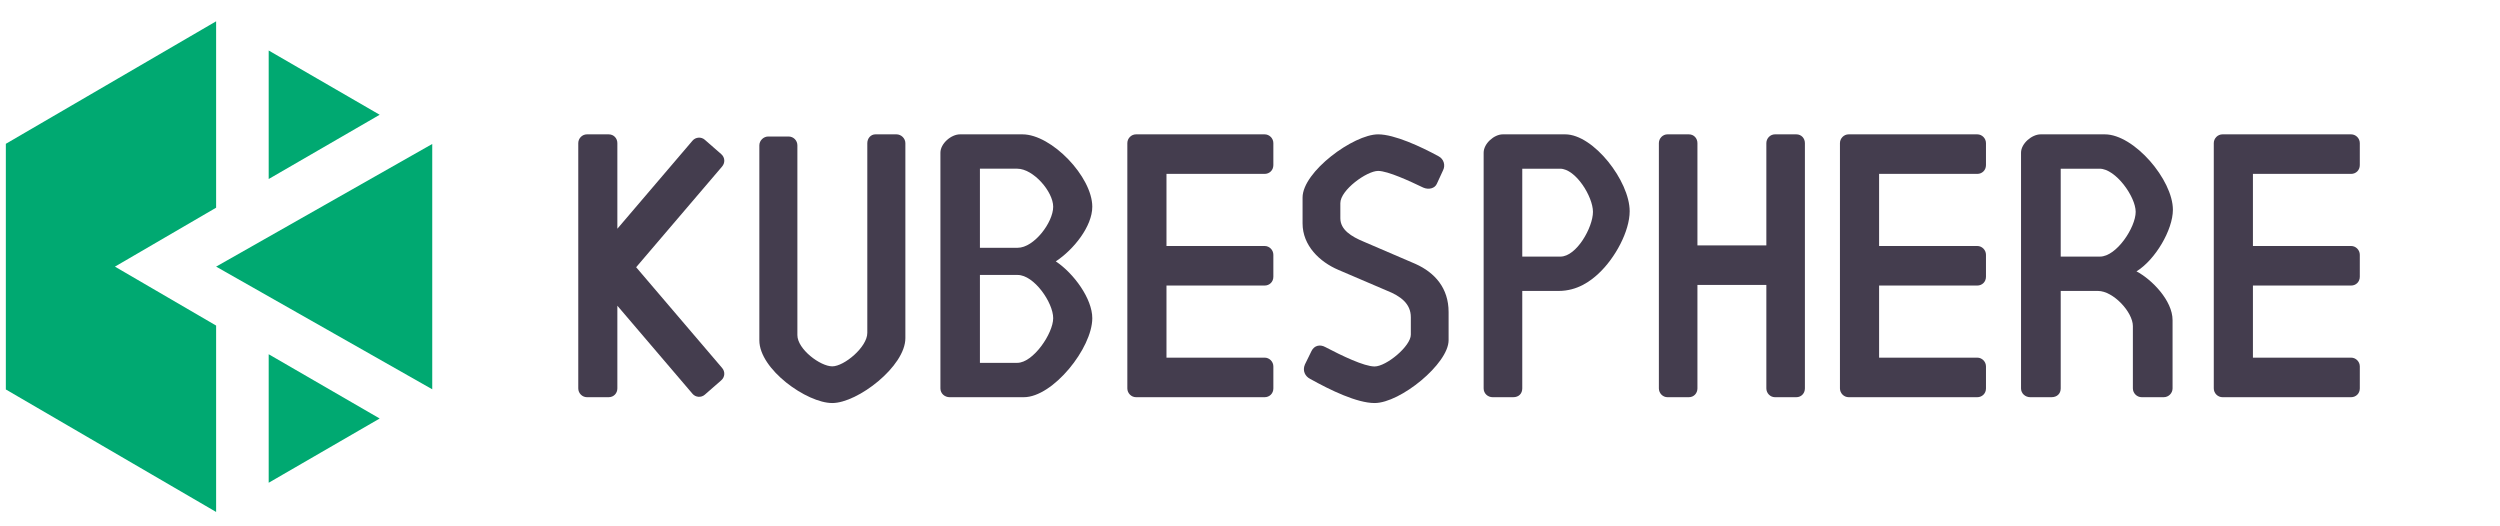
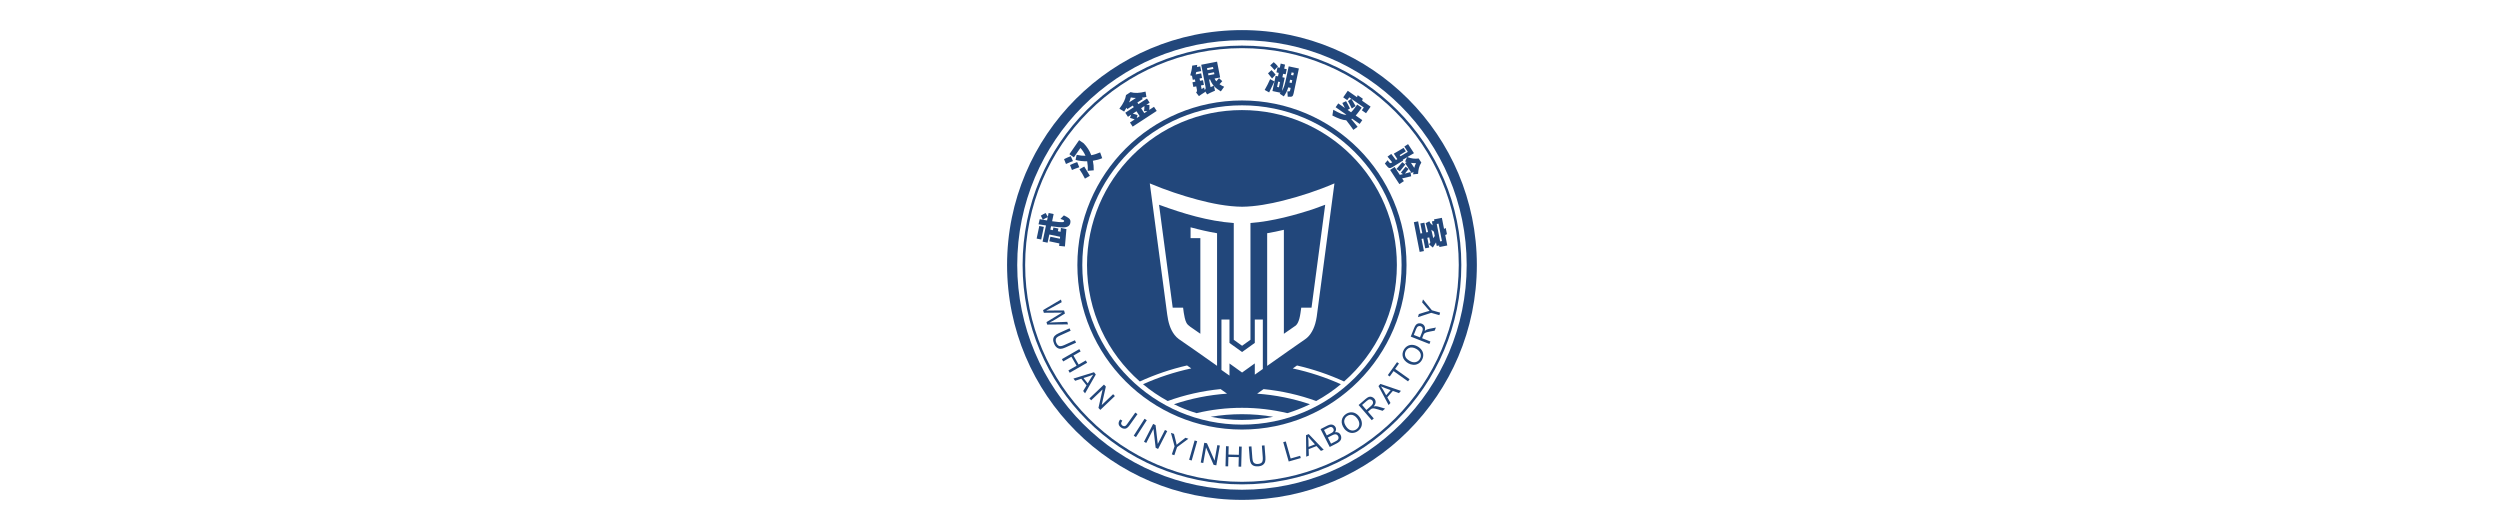
- <svg xmlns="http://www.w3.org/2000/svg" width="428px" height="90px" viewBox="0 0 428 90" version="1.1">
-   <g id="KubeSphere商标®.ai" stroke="none" stroke-width="1" fill="none" fill-rule="evenodd">
-     <g id="编组" transform="translate(98.9996, 22.647)" fill="#443D4E">
-       <path d="M208.534,0.353 L204.869,0.353 C204.067,0.353 203.4,1.037 203.4,1.857 L203.4,19.362 L191.601,19.362 L191.601,1.857 C191.601,1.037 191.001,0.353 190.135,0.353 L186.468,0.353 C185.668,0.353 185,1.037 185,1.857 L185,43.848 C185,44.67 185.668,45.353 186.468,45.353 L190.135,45.353 C191.001,45.353 191.601,44.67 191.601,43.848 L191.601,26.133 L203.4,26.133 L203.4,43.848 C203.4,44.67 204.067,45.353 204.869,45.353 L208.534,45.353 C209.401,45.353 210,44.67 210,43.848 L210,1.857 C210,1.037 209.401,0.353 208.534,0.353" id="Fill-5" />
-       <path d="M119,40.087 C119,39.266 118.323,38.582 117.511,38.582 L100.702,38.583 L100.702,26.238 L117.511,26.238 C118.323,26.238 118.999,25.623 118.999,24.733 L118.999,20.973 C118.999,20.151 118.322,19.467 117.511,19.467 L100.702,19.467 L100.702,7.123 L117.511,7.123 C118.322,7.123 118.999,6.508 118.999,5.619 L118.999,1.858 C118.999,1.036 118.322,0.353 117.511,0.353 L99.215,0.353 C99.214,0.353 99.214,0.353 99.213,0.353 L95.49,0.353 C94.677,0.353 94,1.036 94,1.857 L94,43.848 C94,44.669 94.677,45.353 95.49,45.353 L97.103,45.353 L97.106,45.353 L117.511,45.353 C118.323,45.353 119,44.737 119,43.848 L119,40.087 Z" id="Fill-7" />
-       <path d="M241,40.087 C241,39.266 240.323,38.582 239.511,38.582 L222.702,38.583 L222.702,26.238 L239.511,26.238 C240.322,26.238 240.999,25.623 240.999,24.733 L240.999,20.973 C240.999,20.151 240.322,19.467 239.511,19.467 L222.702,19.467 L222.702,7.123 L239.511,7.123 C240.322,7.123 240.999,6.508 240.999,5.619 L240.999,1.858 C240.999,1.036 240.322,0.353 239.511,0.353 L221.215,0.353 C221.214,0.353 221.214,0.353 221.213,0.353 L217.49,0.353 C216.677,0.353 216,1.036 216,1.857 L216,43.848 C216,44.669 216.677,45.353 217.49,45.353 L219.103,45.353 L219.106,45.353 L239.511,45.353 C240.323,45.353 241,44.737 241,43.848 L241,40.087 Z" id="Fill-9" />
-       <path d="M305,40.087 C305,39.266 304.323,38.582 303.511,38.582 L286.702,38.583 L286.702,26.238 L303.511,26.238 C304.323,26.238 304.999,25.623 304.999,24.733 L304.999,20.973 C304.999,20.151 304.322,19.467 303.511,19.467 L286.702,19.467 L286.702,7.123 L303.511,7.123 C304.322,7.123 304.999,6.508 304.999,5.619 L304.999,1.858 C304.999,1.036 304.322,0.353 303.511,0.353 L285.215,0.353 C285.214,0.353 285.214,0.353 285.213,0.353 L281.49,0.353 C280.678,0.353 280,1.036 280,1.857 L280,43.848 C280,44.669 280.678,45.353 281.49,45.353 L283.103,45.353 L283.106,45.353 L303.511,45.353 C304.323,45.353 305,44.737 305,43.848 L305,40.087 Z" id="Fill-11" />
-       <path d="M130.467,12.125 L130.467,14.711 C130.467,16.685 132.334,17.841 134.467,18.726 L143.333,22.536 C146.667,24.034 149,26.687 149,30.77 L149,35.601 C149,39.616 140.733,46.353 136.332,46.353 C133.334,46.353 128.801,44.175 125.269,42.202 C124.467,41.794 123.934,40.84 124.401,39.752 L125.535,37.438 C126.001,36.486 127.001,36.281 127.868,36.758 C130.734,38.255 134.533,40.092 136.332,40.092 C138.333,40.092 142.534,36.622 142.534,34.648 L142.534,31.655 C142.534,29.341 140.8,28.048 138.401,27.096 L130.134,23.557 C126.934,22.196 124,19.406 124,15.596 L124,11.173 C124,6.749 132.733,0.353 136.934,0.353 C139.734,0.353 144.267,2.462 147.267,4.096 C148.2,4.573 148.467,5.661 148.066,6.477 L147,8.791 C146.667,9.607 145.6,9.88 144.667,9.471 C142.4,8.383 138.6,6.614 136.934,6.614 C135,6.614 130.467,9.88 130.467,12.125" id="Fill-13" />
-       <path d="M260.453,6.235 L253.795,6.235 L253.795,21.281 L260.521,21.281 C263.335,21.281 266.629,16.289 266.629,13.621 C266.629,11.023 263.197,6.235 260.453,6.235 M260.178,27.162 L253.795,27.162 L253.795,43.85 C253.795,44.738 253.177,45.353 252.215,45.353 L248.579,45.353 C247.755,45.353 247,44.738 247,43.85 L247,3.499 C247,1.927 248.854,0.353 250.364,0.353 L261.345,0.353 C266.354,0.353 273,8.138 273,13.267 C273,16.687 269.993,21.827 266.767,23.811 C269.375,25.178 272.943,28.803 272.943,32.155 L272.943,43.85 C272.943,44.67 272.258,45.353 271.433,45.353 L267.659,45.353 C266.835,45.353 266.149,44.67 266.149,43.85 L266.149,33.18 C266.149,30.786 262.787,27.162 260.178,27.162" id="Fill-15" />
-       <path d="M168.088,6.235 L161.612,6.235 L161.612,21.281 L168.154,21.281 C170.893,21.281 173.715,16.289 173.715,13.621 C173.715,11.023 170.758,6.235 168.088,6.235 M167.821,27.162 L161.612,27.162 L161.612,43.85 C161.612,44.738 161.01,45.353 160.075,45.353 L156.536,45.353 C155.735,45.353 155,44.738 155,43.85 L155,3.499 C155,1.927 156.804,0.353 158.273,0.353 L168.957,0.353 C173.83,0.353 180,8.381 180,13.509 C180,16.929 177.527,21.529 174.67,24.189 C173.265,25.497 171.034,27.162 167.821,27.162" id="Fill-17" />
-       <path d="M43.484,46.353 C39.136,46.353 31,40.59 31,35.616 L31,2.237 C31,1.409 31.722,0.723 32.518,0.723 L36.003,0.723 C36.854,0.723 37.512,1.409 37.512,2.237 L37.512,34.722 C37.512,37.14 41.442,40.071 43.484,40.071 C45.527,40.071 49.483,36.769 49.483,34.351 L49.483,1.867 C49.483,1.038 50.075,0.353 50.87,0.353 L54.483,0.353 C55.279,0.353 56,1.038 56,1.867 L56,35.246 C56,40.071 47.827,46.353 43.484,46.353" id="Fill-19" />
-       <path d="M75.158,39.472 L68.763,39.472 L68.763,24.426 L75.225,24.426 C78.027,24.426 81.306,29.155 81.306,31.822 C81.306,34.422 77.89,39.472 75.158,39.472 L75.158,39.472 Z M68.763,6.234 L75.158,6.234 C77.89,6.234 81.306,10.151 81.306,12.751 C81.306,15.418 78.027,19.773 75.225,19.773 L68.763,19.773 L68.763,6.234 Z M81.752,22.1 C84.865,20.048 88,16.061 88,12.751 C88,7.622 81.033,0.353 76.046,0.353 L65.347,0.353 C63.845,0.353 62,1.926 62,3.498 L62,19.986 L62,42.207 L62,43.85 C62,44.739 62.752,45.353 63.572,45.353 L65.347,45.353 L67.192,45.353 L76.277,45.353 C81.263,45.353 88,36.952 88,31.822 C88,28.514 84.865,24.176 81.752,22.1 L81.752,22.1 Z" id="Fill-21" />
-       <path d="M9.909,23.102 L24.626,5.859 C25.156,5.237 25.139,4.318 24.473,3.737 L21.659,1.279 C21.045,0.741 20.091,0.812 19.561,1.434 L6.692,16.512 L6.692,1.858 C6.692,1.037 6.084,0.353 5.205,0.353 L1.487,0.353 C0.676,0.353 0,1.037 0,1.858 L0,43.85 C0,44.67 0.676,45.353 1.487,45.353 L5.205,45.353 C6.084,45.353 6.692,44.67 6.692,43.85 L6.692,29.692 L19.561,44.772 C20.091,45.392 21.045,45.463 21.659,44.926 L24.473,42.468 C25.139,41.886 25.156,40.967 24.626,40.347 L9.909,23.102 Z" id="Fill-23" />
-     </g>
-     <polygon id="Fill-1" fill="#00A971" points="65 71.647 46 60.647 46 82.647" />
-     <polygon id="Fill-2" fill="#00A971" points="65 19.647 46 8.647 46 30.647" />
-     <polygon id="Fill-3" fill="#00A971" points="19.678 45.647 37 35.556 37 3.647 1 24.62 1 66.675 37 87.647 37 55.739" />
-     <polygon id="Fill-4" fill="#00A971" points="37 45.647 74 66.647 74 24.647" />
+ <svg xmlns="http://www.w3.org/2000/svg" xml:space="preserve" width="428mm" height="90mm" version="1.1" style="shape-rendering:geometricPrecision; text-rendering:geometricPrecision; image-rendering:optimizeQuality; fill-rule:evenodd; clip-rule:evenodd" viewBox="0 0 42800 9000">
+   <defs>
+     <style type="text/css">
+    
+     .fil0 {fill:#22477B}
+     .fil1 {fill:#22477B;fill-rule:nonzero}
+    
+   </style>
+   </defs>
+   <g id="图层_x0020_1">
+     <path class="fil0" d="M20911.34 5470.99l137.45 0 0 400.51 215.95 154.92 217.48 -156.02 0 -399.41 137.45 0 0 300.8 0 350.98 0 194.39 -137.45 96.98 0 -192.67 -217.63 156.28 -215.8 -155.02 0 207.97 -137.45 -97.03 0 -209.67 0 -351.11 0 -301.9zm210.64 346.25l0 -1999.12c-440.65,-32.39 -866.74,-161.27 -1279.38,-312.9 78.16,587.43 156.39,1174.87 234.15,1762.36l177.9 0c7.61,57.44 13.77,115.7 27.63,172 18.48,75.05 31.51,110.3 94.48,153.96 57.83,39.98 115.57,80.1 173.26,120.35l0 -1637.39 -167.3 0 0 -185c149.2,40.63 300.85,75.69 453.28,101.36 0,756.7 0,1513.41 0,2270.11l0 0 -8.87 -6.26 -0.01 -0.01 -8.87 -6.27 0 -0.01 -8.88 -6.26 0 -0.01 -8.87 -6.26 0 -0.01 -8.87 -6.27 -0.01 0 -8.88 -6.27 0 0 -8.87 -6.27 -0.01 0 -8.87 -6.27 0 0c-193.67,-136.75 -387.96,-273.49 -583.45,-407.61 -26.85,-18.49 -53.45,-46.47 -73.73,-72.16 -76.98,-99.08 -108.48,-224.59 -124.96,-346.87l-15.7 -118.58c-93.9,-709.32 -188.46,-1418.6 -282.78,-2127.9l0 0 0.66 0.29 0 0 1.96 0.84 0.01 0 3.22 1.38 0.01 0 4.47 1.9 0.01 0 5.7 2.41 0 0c255.21,106.95 535.92,201.75 800.25,271.79 248.21,65.67 507.7,118.22 764.3,121.08 228.45,-2.54 475.06,-48.16 698.77,-104.2 299.09,-74.92 598.57,-173.55 881.84,-295.49 -101.98,760.38 -202.29,1521.05 -303.12,2281.59 -4.67,35.33 -15.96,85.86 -25.65,119.32 -18.01,62.14 -43.62,121.84 -81.15,175.43 -28.59,40.05 -55.65,67.38 -95.41,94.66 -183.11,125.93 -364.49,254.62 -546.13,382.62 -33.39,23.55 -66.78,47.09 -100.17,70.65l0 0 0 -132.74 0 -138.82 0 -76.63 0 -1922.9c96.08,-16.18 192.14,-36.22 285.98,-58.59l0 1780.43c88.37,-61.94 161.75,-113.11 205.95,-143.41 30.54,-27.43 48.94,-79.01 59.48,-117.6 15.83,-58.09 23.13,-126.55 31.75,-186.11l176.11 0c49.2,-371.01 166.51,-1253.55 234.17,-1762.42l-188.43 69.24c-304.38,101.81 -715.31,216.1 -1090.99,243.71l0 1998.8 -143.22 102.75 -142.76 -102.42zm140.21 -3932.64c1464.78,0 2652.31,1187.51 2652.31,2652.39 0,794.86 -349.79,1507.98 -903.71,1994.1 -256.56,-117.36 -526.2,-209.68 -806.01,-274 -24.27,16.9 -48.51,33.84 -72.74,50.81 286.19,61.42 561.88,152.52 823.94,270.07 -130.92,108.76 -272.45,205.19 -422.85,287.45 -286.37,-103.49 -588.14,-172.99 -900.79,-203.84l-109.96 78.19c313.5,22.15 616.45,84 904.22,180.75 -123.71,60.56 -252.82,111.75 -386.42,152.72 -250.18,-59.8 -510.58,-91.41 -778.04,-91.41 -267.44,0 -527.85,31.61 -778.01,91.4 -133.59,-40.97 -262.71,-92.16 -386.42,-152.72 289.4,-97.3 594.16,-159.3 909.56,-181.11l-110.57 -78.28c-314.34,30.61 -617.71,100.28 -905.52,204.29 -150.4,-82.26 -291.94,-178.68 -422.86,-287.45 262.9,-117.92 539.51,-209.22 826.68,-270.64 -24.24,-16.97 -48.5,-33.92 -72.77,-50.85 -280.78,64.34 -551.33,156.87 -808.72,274.61 -553.94,-486.12 -903.72,-1199.23 -903.72,-1994.09 0,-1464.88 1187.52,-2652.39 2652.4,-2652.39zm535.42 5250.61c-172.92,35.48 -352,54.09 -535.42,54.09 -183.43,0 -362.53,-18.61 -535.47,-54.09 174.39,-29.16 353.21,-44.37 535.42,-44.37 182.23,0 361.06,15.21 535.47,44.37z" />
+     <path class="fil1" d="M21263.01 780.77c1036.65,0 1975.32,420.46 2654.85,1100.07 679.56,679.67 1099.95,1618.53 1099.95,2655.25 0,1036.86 -420.41,1975.97 -1100.01,2655.86 -679.57,679.85 -1618.22,1100.49 -2654.79,1100.49 -1037.16,0 -1976.06,-420.56 -2655.72,-1100.28 -679.82,-679.89 -1100.29,-1619.08 -1100.29,-2656.07 0,-1036.79 420.44,-1975.71 1100.24,-2655.38 679.66,-679.54 1618.58,-1099.94 2655.77,-1099.94zm2623.91 1131.01c-671.6,-671.7 -1599.34,-1087.26 -2623.91,-1087.26 -1025.11,0 -1953.09,415.5 -2624.84,1087.12 -671.87,671.76 -1087.42,1599.73 -1087.42,2624.45 0,1024.91 415.57,1953.17 1087.48,2625.14 671.74,671.8 1599.7,1087.45 2624.78,1087.45 1024.6,0 1952.31,-415.67 2623.86,-1087.5 671.68,-671.96 1087.19,-1600.19 1087.19,-2625.09 0,-1024.65 -415.49,-1952.57 -1087.14,-2624.31z" />
+     <path class="fil0" d="M21262.75 1720.02c1555.46,0 2816.92,1260.78 2816.92,2816.93 0,1554.76 -1261.46,2816.92 -2816.92,2816.92 -1556.14,0 -2818.13,-1262.16 -2818.13,-2816.92 0,-1556.15 1261.99,-2816.93 2818.13,-2816.93zm0 83.3l0 0c-1509.52,0 -2733.8,1224.28 -2733.8,2733.63 0,1508.82 1224.28,2732.42 2733.8,2732.42 1508.14,0 2732.41,-1223.6 2732.41,-2732.42 0,-1509.35 -1224.27,-2733.63 -2732.41,-2733.63z" />
+     <path class="fil0" d="M21262.75 515.28c2220.39,0 4020.98,1800.59 4020.98,4021.67 0,2219.87 -1800.59,4020.97 -4020.98,4020.97 -2221.08,0 -4021.66,-1801.1 -4021.66,-4020.97 0,-2221.08 1800.58,-4021.67 4021.66,-4021.67zm0 173.65l0 0c-2124.91,0 -3847.85,1722.59 -3847.85,3848.02 0,2124.22 1722.94,3847.32 3847.85,3847.32 2123.88,0 3846.81,-1723.1 3846.81,-3847.32 0,-2125.43 -1722.93,-3848.02 -3846.81,-3848.02z" />
+     <path class="fil1" d="M18154.54 3746.93c9.11,3.67 29.16,10.77 42.47,16.49 19.8,8.29 22.7,16.45 21.19,23.68 -1.31,6.09 -7.31,15.31 -34.87,16.45 -25.81,0.94 -76.87,-2.24 -171.1,-15.75l25.96 -123.02 -85.7 -18.12 -13.75 65.15 -38.02 -65.03c-17.3,7.43 -57.93,29.1 -81.74,45.56l34.31 68.87c21.55,-14.04 60.71,-34.29 84.14,-43.27l-11.84 56.17 -2.82 -0.57c-53.93,-9.06 -89.09,-15.88 -122.85,-21.27l-20.78 87.46 128.32 20.12 -58.51 277.22 85.74 18.09 29.6 -140.25 184.78 39 -3.47 32.99 -162.57 -34.34 -18.86 78.59 172.53 36.42 -4.81 42.01 99.65 10 25.57 -297.54 -94.56 -19.97c-0.9,17.84 -2.57,39.6 -5.31,66.34l-46.79 -9.87 9.64 -45.65 -85.7 -18.09 -9.63 45.65 -42.83 -9.03 12.21 -57.89c103.12,15.35 157.55,19.27 202.3,19.39 87.98,1.76 118.36,-31.96 127.74,-76.51 9.39,-44.5 -6.65,-72.92 -58.13,-101.82 -25.52,-14.09 -37.94,-21.35 -52.38,-27.31l-59.13 59.65zm-361.64 121.29l-45.6 215.98 77.93 16.45 45.56 -215.97 -77.89 -16.46zm538.22 -1194.19c-27.92,8.25 -88.92,37.24 -114.72,50.5l32.94 83.13c33.12,-15.72 93.26,-40.46 119.79,-49.73l-38.01 -83.9zm351.32 -17.02c-29.56,-78.11 -72.35,-143.15 -127.87,-201.81l-79.86 -55.48 -166.9 240.09 77.09 53.57 111.69 -160.74c36.63,40.01 65.41,84.32 86.73,134.41 -47.69,0.81 -98.08,-4.41 -150.58,-16.62l-19.47 86.84c62.42,17.8 130.44,25.6 199.15,23.44 9.6,50.99 13.27,105.53 9.15,164.33l103.37 -9.2c0.7,-59.8 -4.28,-112.47 -15.14,-163.63 58.87,-8.98 113.45,-23.72 160.12,-43.96l-35.52 -99.42c-52.01,22 -101.25,39.03 -151.96,48.18zm-241.21 117.78c-37.8,12.53 -90.96,35.15 -122.52,50.63l32.95 85.25c29.93,-13.16 86.06,-35.12 125.91,-47.57l-36.34 -88.31zm38.96 123.38c25.39,34.21 74.54,118.97 93.82,160.08l84.42 -48.7c-20.66,-35.11 -73.97,-124.86 -96.38,-158.46l-81.86 47.08zm1144.38 -1103.39l57.2 -37.36 -45.77 -70.02 -146.2 95.54 -18.05 -27.6 92.4 -60.35 -14.95 -22.9c26.87,-2.53 52.75,-6.58 77.45,-12.54l-14.98 -91.49c-105.17,27.27 -186.3,30.01 -257.09,9.02l-77.12 50.39c-10.13,69.81 -42.83,141.46 -113.46,233.12l81.65 49.97c14.58,-22.41 27.35,-44.38 39.72,-66.06l14.95 22.86 92.4 -60.37 18.03 27.64 -146.23 95.53 45.77 69.98 55.68 -36.38 -20.54 54.83c17.36,3.67 51.81,15.84 80.1,25.84l-80.46 52.63 46.33 70.96 411.5 -268.89 -46.37 -70.96 -81.46 53.24c3.72,-27.6 4.08,-64.5 2.98,-84.88l-53.48 -1.75zm-265.63 -126.77c27.56,5.75 57.04,8.25 88.11,9.02l-116.68 76.22c13.06,-30.98 23.11,-59.27 28.57,-85.24zm97.54 236.59l54.79 83.86 -50.01 32.66 13.89 -50.5c-24.38,-9.27 -57.61,-19.47 -81.99,-24.62l63.32 -41.4zm136.69 -89.29c-1.5,28.87 -3.35,68.8 -7.3,87.66l55.89 0.2 -51.45 33.6 -54.79 -83.81 57.65 -37.65zm1284.8 -373.12c17.92,-18 36.86,-39.68 47.68,-52.79l-56.46 -51.6c-12.45,16.33 -29.4,36.5 -46.22,54.26 -11.51,-14.58 -22.09,-29.89 -30.01,-46.92l96.02 -18.74 -52.82 -270.8 -271.38 52.99 73.16 374.68c6.2,31.8 3.35,41.07 -13.35,56.5l-11.27 -43.03 -41.31 28.9 -12.21 -62.5 50.78 -9.92 -15.59 -79.86 -50.79 9.92 -7.76 -39.64 43 -8.38 -15.48 -79.28 -93.78 18.29c3.71,-13.47 6.37,-26.75 8.86,-40.54l85.45 -16.7 -15.72 -80.39 -55.8 10.9c1.38,-13.6 1.99,-25.31 2.65,-37.07l-85.53 13.27c-2.37,50.3 -18.09,115.38 -32.59,165.76l29.53 8.69 13.3 68.14 36.3 -7.1 7.75 39.64 -49.72 9.72 15.59 79.86 49.73 -9.72 10.01 51.36c5.54,28.46 1.14,38.59 -12.79,53.48l48.71 62.39c11.43,-9.8 20.49,-13.84 35.03,-25.39 12.53,-7.11 56.3,-38.22 72.51,-47.24l-3.96 -14.25 36.66 57.16c10.9,-6.78 32.01,-17.28 48.46,-25.07 15.88,-7.76 61.53,-29.4 86.31,-38.91l-17.8 -79.37c31.85,35.48 70.43,63.9 117.62,91.78l56.88 -79.53c-28.26,-11.26 -54.87,-25.8 -79.65,-42.95zm-111.55 -295.3l6.57 33.47 -102.18 19.97 -6.53 -33.52 102.14 -19.92zm-78.18 142.81l-6.33 -32.41 102.19 -19.97 6.33 32.42 -102.19 19.96zm11.47 73.65l17.31 -3.34c14.74,42.9 35.36,77.12 62.3,108.35 -13.96,5.64 -39.8,18.82 -54.54,23.43l-25.07 -128.44zm1362.81 -227.48l-37.48 177.55c-28.78,136.37 -44.75,192.91 -78.8,243.87l47.69 -225.98 -39.48 -8.37 12.58 -59.57 43.39 9.19 18.58 -87.99 -43.44 -9.14 14.58 -69.04 -74.67 -18.05 -15.03 71.21 -39.52 -8.33 -18.57 87.98 39.52 8.32 -12.58 59.58 -40.05 -8.46 -54.88 259.91 138.58 29.27c-5.19,5.27 -9.27,10.86 -14.46,16.13l70.47 46.25c35.52,-52.38 58.01,-92.96 75.61,-154.36l41.23 8.7 -8.48 40.09c-3.64,17.22 -10.42,21.6 -28.14,20.2l-18.82 -1.62 5.07 91.73 16.04 1.1c57.73,4.58 73.61,-1.91 85.29,-57.03l89.98 -426.36 -174.21 -36.78zm-183.97 1.26c-18.49,-22.49 -49.84,-55.85 -72.43,-72.84l-60.37 54.71c19.43,18.05 57.73,59.86 73.65,80.68l59.15 -62.55zm271.51 110.23l-9.27 43.98 -37.89 -7.97 9.31 -44.01 37.85 8zm-311.43 31.93c-13.07,-17.84 -43.4,-53.32 -70.43,-79.41l-59.98 55.41c20.99,24.74 52.67,64.54 69.69,88.51l60.72 -64.51zm236.92 133.75l6.57 -31.19 3.63 -17.23 37.89 7.96 -10.25 48.42 -37.84 -7.96zm-347.93 169.03c24.09,-47.86 67.53,-138.12 90.18,-187.4l-73 -39.84c-23.92,55.44 -60.62,130.27 -93.69,184.9l76.51 42.34zm167.31 -87.38l-31.2 -6.57 19.16 -90.72 31.19 6.58 -19.15 90.71zm1204.07 171.77l249.45 173.35 -33.76 48.58 71.94 50.02 78.26 -112.6 -145.79 -101.29c4.21,-10.99 8.82,-23.65 11.72,-34.83l-87.82 -61.04 -10.78 35.48 -158.37 -110.07 -78.22 112.6 69.61 48.34 33.76 -48.54zm108.52 148.85c-18.09,-34.78 -52.95,-92.27 -73.04,-124.19l-57.53 38.94c18.33,29.4 49.78,94.84 65.53,128l65.04 -42.75zm69.86 306.2l45.44 -65.4 -113.05 -78.55c18.49,-19.68 35.84,-43.65 56.74,-70.72l45.73 -63.81 -76.59 -53.23 -37.93 52.58c-25.8,34.09 -46.34,60.67 -67.36,79.98l-58.43 -40.58 39.32 -24.66c-15.76,-33.11 -46.21,-90.97 -66.71,-125.3l-63.9 31.11c11.15,20.86 28.5,53.73 44.13,86.06l-113.53 -78.92 -45.45 65.45 185 128.57c-51.24,5.92 -116.32,-24.01 -224.96,-85.01l-15.36 98.8c103.34,51.73 177.93,79.99 237.38,81.13 36.33,45.36 89.41,117.58 121.95,164.41l72.67 -52.7c-24.21,-29.97 -69.53,-86.4 -108.24,-131.31 4.46,-2.45 8.9,-4.9 13.24,-8.16l129.91 90.26zm811.44 570.36l-33.48 73.53c8.78,3.1 18.05,5.84 27.84,8.29l-28.08 18.37 111.41 170.5 31.39 -20.54c-3.14,14.98 -4.04,29.15 -5.26,42.87l84.79 -8.58c2.66,-65.56 17.85,-135.95 55.78,-193.35l-45.77 -70.02c-60.83,9.83 -126.12,1.51 -194.34,-23.85l113.91 -67 -101.13 -154.73 -63.81 41.68 59.73 91.42 -125.79 74.76 -13.39 -20.46 105.82 -63.77 -38.91 -59.53 -167.55 99.29 60.99 93.38 -24.58 15.43c-20.73,-26.62 -61.76,-79.98 -79.65,-104.27l-64.34 46.09c19.8,25.15 59.61,74.55 79.9,97.33l-8.08 5.26c-22.1,15.11 -31.36,10.3 -49.16,-12.73l-20.86 -27.85 -47.53 56.26 26.99 34.02c35.56,46.05 54.1,55.68 99.46,29.47l187.88 -116.03 -7.79 -11.88 73.61 -43.36zm153.1 101.13c-12.41,23.72 -22.42,52.01 -30.09,80.84l-55.73 -85.29c28.82,3.59 57.69,5.15 85.82,4.45zm-94.35 152.04c-25.15,8.29 -59.21,17.6 -96.2,27.52 23.6,-28.38 50.47,-62.22 63.04,-79.25l-49.31 -39.15c-20.79,26.5 -57.94,70.5 -81.42,100.07l33.85 26.82c-18.21,4.45 -36.38,8.86 -53.11,12.33l-88.11 -134.77 -77.61 50.7 158.41 242.4 77.61 -50.71 -30.5 -46.66 154.82 -36.63 -11.47 -72.67zm-182.95 -11.64c26.5,-32.25 70.34,-84.71 94.35,-116.68l-51.24 -39.89c-22.21,27.4 -71.16,82.47 -100.03,116.32l56.92 40.25zm372.26 1156.64l30.17 -5.88 32.58 166.94 68.72 -13.43 -32.63 -166.94 32.95 -6.42 18.7 86.81 -22.82 31.68 65.93 55.52c17.64,-28.37 37.19,-58.87 54.06,-88.23l11.8 60.3 41.31 -8.07 5.23 26.77 134.53 -26.29 -34.99 -179.19 29.64 -14.45 -21.4 -106.56 -28.61 16.62 -37.07 -189.89 -134.57 26.29 5.22 26.82 -41.27 8.05 13.18 67.57c-6.24,-5.15 -12.37,-9.76 -18.04,-15.03 -23.76,-20.86 -29.07,-30.25 -38.46,-54.5l-63.85 32.17c11.1,33.2 17.51,53.97 30.09,103.71l11.18 48.21 -30.7 6 -32.5 -166.37 -68.67 13.39 32.5 166.37 -30.21 5.92 -40.66 -208.3 -73.13 14.29 99.33 508.67 73.12 -14.29 -40.66 -208.26zm349.15 36.74l-30.7 6.01 -58.22 -298.17 30.71 -6 58.21 298.16zm-121.42 -78.88l-4.49 -4.94c-4.69,8.49 -13.34,20.58 -22.57,35.73 -12.58,-49.69 -26.25,-110.81 -33.23,-146.53 16.53,13.56 30.9,24.7 44.57,35.32l15.72 80.42z" />
+     <path class="fil1" d="M17857.38 5309.06l306.08 -181.03 12.91 45.43 -202.85 111.19c-21.18,11.84 -42.39,23.02 -63.56,33.45 37.74,-1.32 59.51,-2 65.32,-2.08l241.3 -0.94 14.97 52.74 -154.01 95c-38.28,23.44 -74.88,43.14 -109.72,59.04 22.11,-1.55 47.65,-2.72 76.64,-3.54l227.35 -8.73 12.49 43.97 -356.53 3.38 -12.09 -42.58 232.34 -140.96c19.43,-11.83 31.37,-19.06 35.77,-21.72 -16.17,0.52 -30.06,0.8 -41.6,0.91l-271.82 2.21 -12.99 -45.74zm545.6 516l18.8 41.58 -180.97 81.82c-31.52,14.24 -58.14,21.97 -79.87,23.27 -21.69,1.2 -42.59,-4.81 -62.57,-18.1 -20.01,-13.35 -36.82,-35.01 -50.47,-65.21 -13.22,-29.24 -19.04,-55.51 -17.31,-78.7 1.69,-23.25 10.28,-43.13 25.87,-59.75 15.59,-16.62 39.97,-32.48 73.15,-47.48l180.97 -81.82 18.8 41.59 -180.9 81.77c-27.21,12.3 -46.19,23.96 -56.74,34.8 -10.64,10.87 -16.74,23.99 -18.1,39.45 -1.47,15.42 1.83,32.03 9.85,49.75 13.72,30.35 30.43,48.88 50.06,55.56 19.69,6.64 49.15,1.06 88.54,-16.74l180.89 -81.79zm-223.45 323.36l298.13 -171.41 22.75 39.57 -122.83 70.61 88.58 154.07 122.83 -70.63 22.74 39.56 -298.13 171.41 -22.74 -39.55 140.32 -80.68 -88.58 -154.06 -140.32 80.67 -22.75 -39.56zm197.52 332.69l351.91 -108.76 30.91 39.34 -183.88 322.56 -32 -40.72 57.36 -95.68 -89.48 -113.86 -105 35.07 -29.82 -37.95zm172.16 -9.46l72.42 92.14 52.8 -87.1c16.11,-26.41 29.88,-47.61 41.22,-63.75 -20.55,10.13 -41.76,18.76 -63.77,25.98l-102.67 32.73zm101.7 349.73l248.9 -237.3 32.26 33.84 -70.86 316.85 195.36 -186.27 30.17 31.64 -248.9 237.3 -32.26 -33.83 70.86 -316.86 -195.37 186.27 -30.16 -31.64zm526.31 359.77l36.52 19.1c-14.35,22.11 -20.81,39.62 -19.35,52.63 1.49,12.95 8.58,23.98 21.17,32.94 9.26,6.58 18.82,10.13 28.55,10.67 9.78,0.48 18.61,-1.99 26.35,-7.48 7.74,-5.5 17.33,-16.36 28.74,-32.41l137.36 -193.17 37.19 26.44 -135.78 190.95c-16.66,23.42 -32.36,39.56 -47.22,48.45 -14.82,8.81 -30.71,12.24 -47.86,10.26 -17.05,-2 -33.87,-8.87 -50.39,-20.61 -24.59,-17.48 -38.36,-37.89 -41.35,-61.32 -2.98,-23.44 5.7,-48.9 26.07,-76.45zm232.05 277.6l185.59 -289.5 38.41 24.62 -185.6 289.51 -38.4 -24.63zm175.89 104.28l156.77 -306.08 41.61 21.32 37.54 322.49 123.05 -240.24 38.91 19.92 -156.77 306.08 -41.61 -21.31 -37.55 -322.5 -123.05 240.24 -38.9 -19.92zm476.59 215.6l46.69 -138.01 -62.05 -230.23 51.87 17.55 31.03 120.35c5.79,22.34 10.76,44.38 14.73,66.09 15.71,-13.7 34.23,-28.73 55.44,-45.22l95.57 -74.65 50.27 17.01 -193.63 143.73 -46.7 138 -43.22 -14.62zm296.04 92.77l93.95 -330.82 43.89 12.46 -93.94 330.82 -43.9 -12.46zm198.89 47.5l60.45 -338.54 46.03 8.22 130.17 297.45 47.45 -265.73 43.02 7.68 -60.45 338.54 -46.02 -8.22 -130.17 -297.44 -47.45 265.73 -43.03 -7.69zm423.87 64.02l8.7 -343.78 45.62 1.15 -3.59 141.64 177.66 4.5 3.58 -141.65 45.61 1.16 -8.69 343.78 -45.62 -1.15 4.1 -161.81 -177.66 -4.49 -4.09 161.8 -45.62 -1.15zm622.68 -354.57l45.49 -3.46 15.06 198.04c2.62,34.48 0.79,62.15 -5.41,83.02 -6.29,20.79 -19.08,38.38 -38.39,52.61 -19.38,14.24 -45.49,22.64 -78.53,25.15 -32.01,2.44 -58.68,-1.07 -79.88,-10.62 -21.28,-9.54 -37.02,-24.4 -47.31,-44.73 -10.3,-20.33 -16.87,-48.65 -19.63,-84.97l-15.06 -198.03 45.49 -3.46 15.05 197.95c2.27,29.78 6.74,51.59 13.32,65.22 6.57,13.71 16.82,23.93 30.89,30.49 14,6.64 30.73,9.22 50.13,7.74 33.2,-2.52 56.33,-11.9 69.31,-28.06 12.98,-16.24 17.8,-45.83 14.52,-88.93l-15.05 -197.96zm459.53 272.5l-93.94 -330.81 43.89 -12.47 82.92 292.01 162.64 -46.19 11.02 38.81 -206.53 58.65zm299.74 -82.63l-3.43 -368.31 46.54 -18.35 256.4 268.56 -48.18 18.99 -75.24 -82.36 -134.72 53.12 3.52 110.65 -44.89 17.7zm40.23 -167.66l109.03 -42.99 -68.33 -75.54c-20.69,-22.99 -37.06,-42.26 -49.27,-57.75 3.82,22.58 6.01,45.38 6.62,68.55l1.95 107.73zm362.19 1.69l-156.77 -306.08 114.85 -58.82c23.37,-11.97 43.68,-18.51 61.03,-19.57 17.28,-1.03 33.21,2.87 47.8,11.67 14.62,8.7 25.51,20.12 32.73,34.23 6.68,13.04 9.43,27.19 8.29,42.35 -1.14,15.15 -7.04,29.96 -17.72,44.42 21.3,-4.08 40.29,-2.11 56.91,5.92 16.65,7.93 29.56,20.84 38.68,38.66 7.37,14.39 11.13,29.28 11.39,44.7 0.26,15.43 -2.37,28.74 -7.84,40 -5.52,11.19 -14.11,21.98 -25.76,32.26 -11.71,10.32 -27.29,20.46 -46.82,30.46l-116.77 59.8zm-50.26 -198.21l66.19 -33.9c17.96,-9.19 30.23,-17.01 36.8,-23.33 8.76,-8.36 13.9,-17.47 15.45,-27.26 1.55,-9.79 -0.38,-20.05 -5.89,-30.8 -5.21,-10.19 -12.24,-17.93 -21.09,-23.11 -8.82,-5.27 -18.55,-7.04 -29.05,-5.26 -10.51,1.79 -26.77,8.32 -48.72,19.55l-61.2 31.35 47.51 92.76zm72.48 141.51l76.23 -39.05c13.11,-6.71 22.05,-11.92 26.88,-15.66 8.43,-6.38 14.84,-13.18 19.11,-20.3 4.25,-7.13 6.46,-15.46 6.7,-25.02 0.22,-9.56 -2.2,-19.2 -7.2,-28.96 -5.87,-11.47 -13.86,-19.89 -24.12,-25.33 -10.18,-5.49 -21.34,-7.24 -33.5,-5.34 -12.08,1.87 -27.91,7.83 -47.36,17.79l-70.82 36.28 54.08 105.59zm223.87 -260.99c-33.02,-46.45 -46.38,-91.76 -40.09,-135.82 6.29,-44.05 29.19,-80.08 68.72,-108.2 25.9,-18.42 53.6,-28.78 83.18,-31.25 29.52,-2.42 57.61,3.53 84.23,17.9 26.58,14.3 49.87,35.46 69.78,63.44 20.18,28.38 32.53,57.9 36.95,88.45 4.48,30.61 0.3,59.12 -12.54,85.54 -12.87,26.53 -31.48,48.41 -55.82,65.71 -26.42,18.79 -54.51,29.15 -84.38,31.22 -29.78,2.03 -57.91,-4.09 -84.29,-18.53 -26.33,-14.38 -48.25,-33.86 -65.74,-58.46zm38.83 -26.63c23.98,33.73 51.94,53.84 83.85,60.32 31.92,6.48 61.6,0 88.99,-19.48 27.93,-19.86 43.87,-45.92 48.02,-78.35 4.08,-32.37 -6.67,-66.57 -32.28,-102.57 -16.19,-22.77 -34.19,-39.94 -53.95,-51.42 -19.76,-11.49 -40.42,-16.64 -61.86,-15.44 -21.5,1.25 -41.48,8.38 -59.95,21.51 -26.22,18.65 -42.39,43.7 -48.51,75.16 -6.11,31.46 5.77,68.2 35.69,110.27zm434.77 -114.13l-225.15 -259.94 115.2 -99.79c23.17,-20.07 42.82,-32.97 58.9,-38.74 16.07,-5.77 32.82,-5.88 50.24,-0.31 17.42,5.56 32.31,15.53 44.68,29.81 15.99,18.46 23.47,39.2 22.51,62.17 -0.97,22.96 -12.45,46.9 -34.39,71.93 12.91,-3.55 23.58,-5.17 31.97,-5.03 18.01,0.5 37.52,3.83 58.42,9.98l106.28 31.85 -42.96 37.21 -81.23 -24.32c-23.55,-7.02 -42.17,-11.76 -55.82,-14.45 -13.72,-2.63 -24.5,-3.35 -32.53,-2.21 -7.91,1.14 -15.17,3.39 -21.65,6.67 -4.55,2.57 -11.27,7.65 -20.16,15.36l-39.82 34.49 100 115.44 -34.49 29.88zm-91.3 -175.09l73.82 -63.95c15.73,-13.62 26.54,-25.85 32.55,-36.77 6.05,-10.85 8.26,-21.88 6.56,-33 -1.59,-11.13 -5.99,-20.86 -13.28,-29.27 -10.64,-12.29 -23.86,-18.63 -39.62,-18.85 -15.76,-0.22 -33.2,8 -52.39,24.62l-82.17 71.18 74.53 86.04zm379.89 -83.92l-173.57 -324.87 32.76 -37.81 351.6 119.32 -33.9 39.15 -104.84 -38.17 -94.81 109.46 54.36 96.44 -31.6 36.48zm-41.96 -167.24l76.73 -88.58 -95.54 -35.31c-28.98,-10.81 -52.42,-20.31 -70.42,-28.38 13.85,18.25 26.35,37.44 37.62,57.68l51.61 94.59zm374.19 -238.5l-247.39 -175.92 -65.68 92.38 -32.88 -23.38 157.82 -221.94 32.87 23.38 -65.68 92.37 247.38 175.92 -26.44 37.19zm5.18 -309.18c-49.41,-28.4 -80.48,-64 -93.17,-106.65 -12.68,-42.66 -6.92,-84.97 17.26,-127.02 15.84,-27.56 36.68,-48.53 62.52,-63.13 25.81,-14.53 53.82,-20.86 84.01,-18.93 30.12,1.91 60.12,11.4 89.9,28.51 30.18,17.36 53.74,39.02 70.51,64.93 16.86,25.94 24.97,53.58 24.33,82.96 -0.6,29.48 -8.38,57.13 -23.27,83.02 -16.16,28.11 -37.36,49.25 -63.62,63.61 -26.22,14.29 -54.34,20.46 -84.34,18.36 -29.93,-2.06 -57.97,-10.61 -84.13,-25.66zm24.15 -40.4c35.88,20.62 69.67,27.22 101.38,19.77 31.7,-7.43 55.97,-25.72 72.72,-54.86 17.08,-29.7 20.67,-60.05 10.91,-91.24 -9.82,-31.12 -33.87,-57.7 -72.18,-79.72 -24.22,-13.93 -47.74,-22 -70.49,-24.19 -22.75,-2.18 -43.67,1.77 -62.66,11.81 -19.01,10.12 -34.19,24.94 -45.48,44.58 -16.04,27.89 -20.27,57.41 -12.68,88.55 7.58,31.14 33.72,59.56 78.48,85.3zm337.22 -290.65l-319.93 -126.14 55.91 -141.8c11.24,-28.52 22.69,-49.04 34.27,-61.6 11.57,-12.56 26.37,-20.41 44.39,-23.54 18.02,-3.14 35.83,-1.19 53.41,5.74 22.71,8.95 38.94,23.87 48.73,44.68 9.78,20.81 10.68,47.32 2.83,79.68 9.79,-9.13 18.5,-15.51 26.01,-19.26 16.19,-7.9 35.02,-13.99 56.39,-18.21l108.95 -20.97 -20.85 52.87 -83.25 16.05c-24.14,4.68 -42.83,9.1 -56.17,13.04 -13.38,4.02 -23.27,8.38 -29.86,13.1 -6.49,4.67 -11.87,10.03 -16.1,15.94 -2.85,4.39 -6.45,12 -10.76,22.95l-19.32 49 142.08 56.02 -16.73 42.45zm-162 -112.92l35.83 -90.85c7.63,-19.36 11.55,-35.2 11.82,-47.66 0.33,-12.43 -2.81,-23.22 -9.47,-32.3 -6.56,-9.12 -14.97,-15.71 -25.32,-19.8 -15.11,-5.96 -29.77,-5.45 -43.85,1.65 -14.07,7.1 -25.72,22.47 -35.03,46.07l-39.87 101.14 105.89 41.75zm332.32 -380.14l-140.15 -39.8 -226.87 73.38 14.96 -52.67 118.66 -36.96c22.02,-6.88 43.79,-12.94 65.27,-17.99 -14.45,-15.01 -30.38,-32.76 -47.9,-53.13l-79.29 -91.75 14.5 -51.05 153.14 186.28 140.15 39.8 -12.47 43.89z" />
  </g>
</svg>
